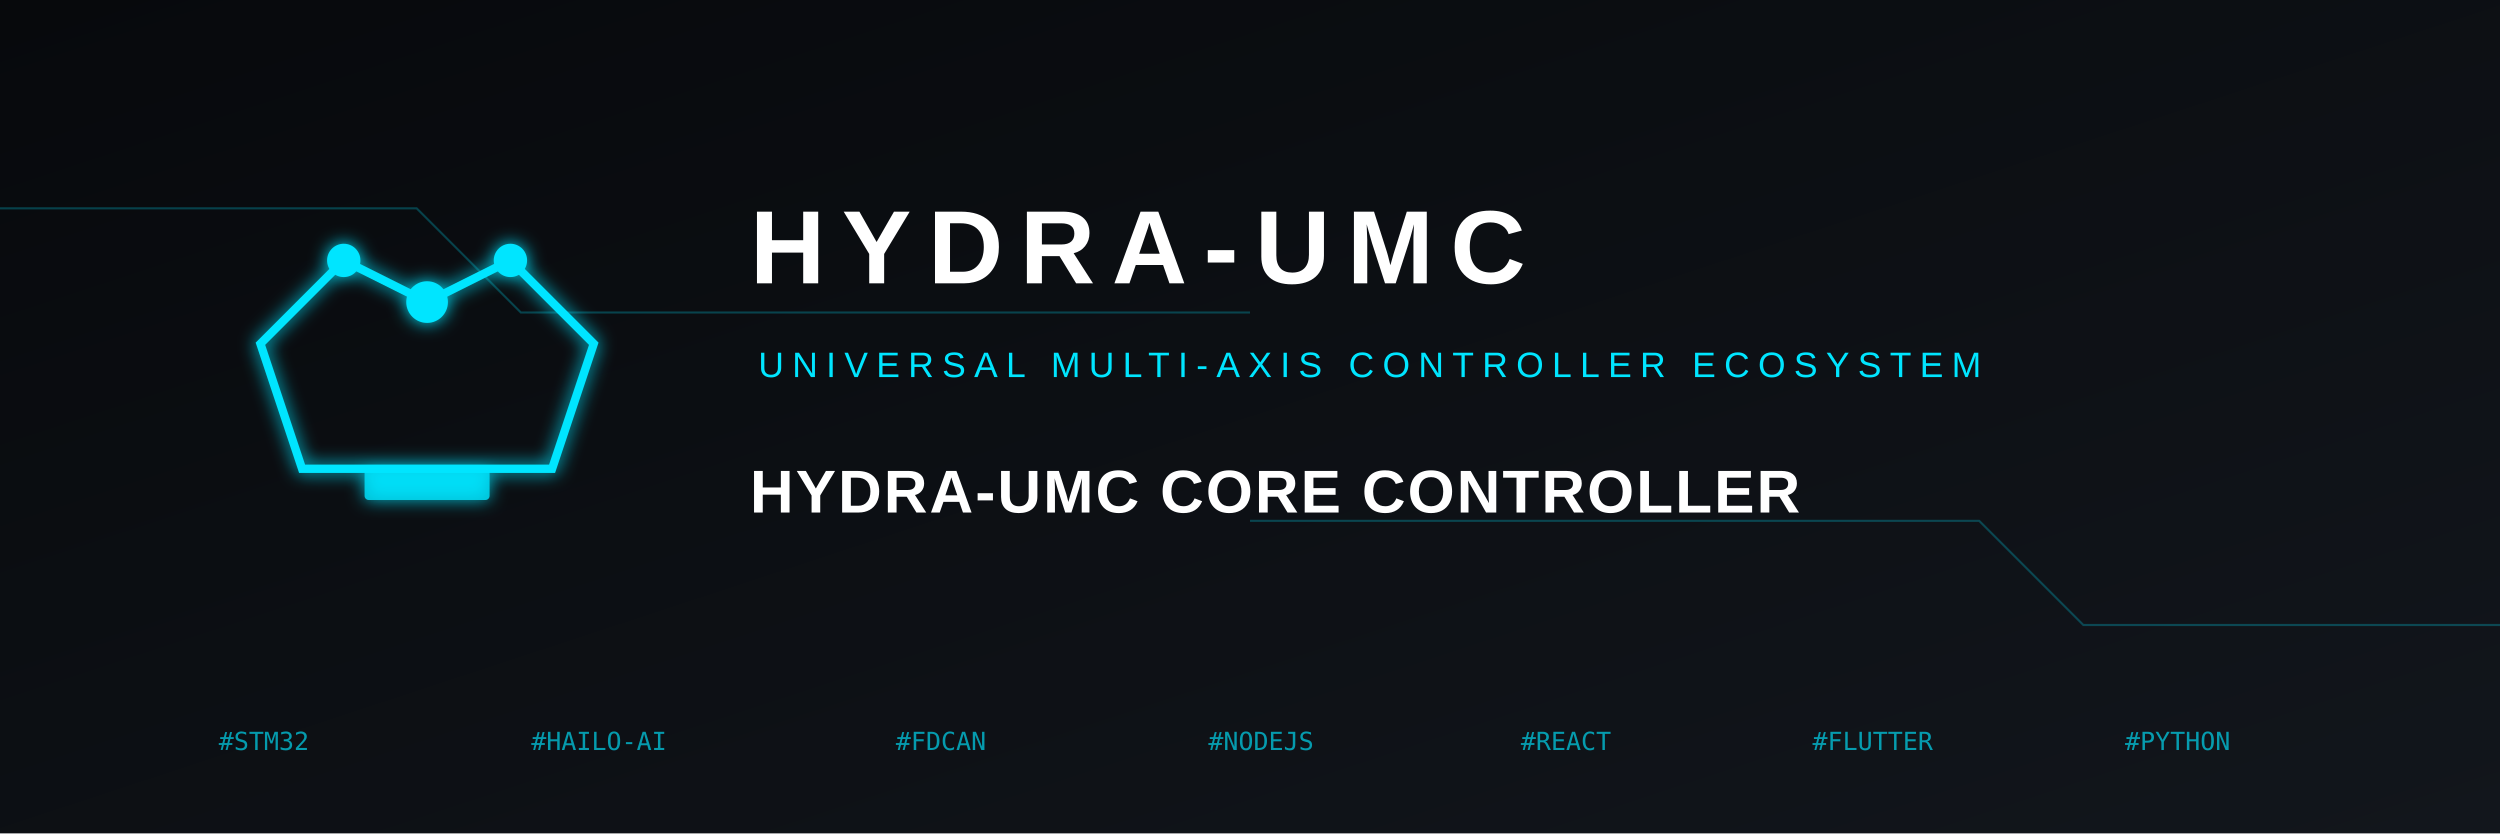
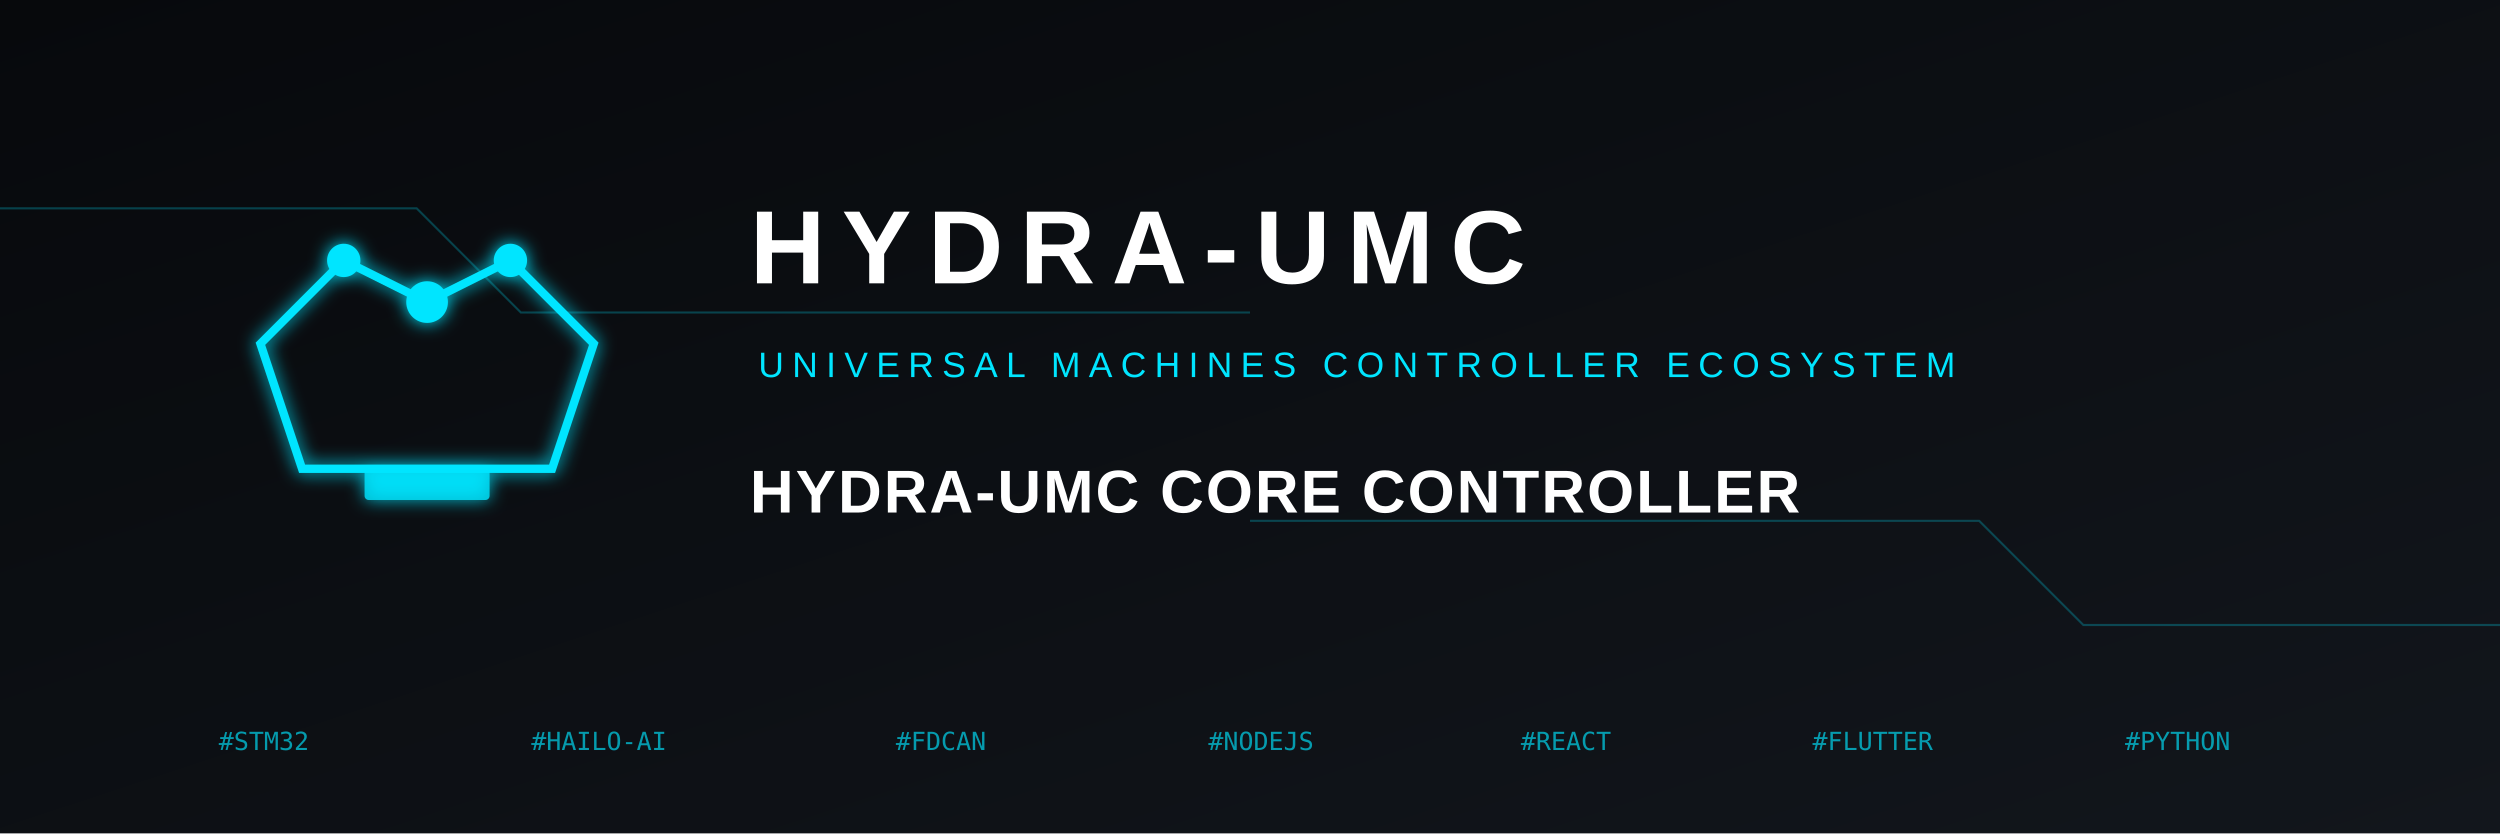
<svg xmlns="http://www.w3.org/2000/svg" viewBox="0 0 1200 400" role="img" aria-labelledby="title desc">
  <defs>
    <linearGradient id="bgGrad" x1="0%" y1="0%" x2="100%" y2="100%">
      <stop offset="0%" stop-color="#07090C" />
      <stop offset="100%" stop-color="#12161C" />
    </linearGradient>
    <filter id="glow">
      <feGaussianBlur stdDeviation="4" result="coloredBlur" />
      <feMerge>
        <feMergeNode in="coloredBlur" />
        <feMergeNode in="SourceGraphic" />
      </feMerge>
    </filter>
  </defs>
  <rect width="1200" height="400" fill="url(#bgGrad)" />
  <g fill="none" stroke="#00E5FF" stroke-width="1" opacity=".25">
    <path d="M0 100H200L250 150H600" />
    <path d="M1200 300H1000L950 250H600" />
  </g>
  <g transform="translate(205 185)" filter="url(#glow)">
    <path d="M-60,40 -80,-20 -40,-60 0,-40 40,-60 80,-20 60,40Z" fill="none" stroke="#00E5FF" stroke-width="4" />
    <circle cy="-40" r="10" fill="#00E5FF" />
    <circle cx="-40" cy="-60" r="8" fill="#00E5FF" />
    <circle cx="40" cy="-60" r="8" fill="#00E5FF" />
    <rect x="-30" y="40" width="60" height="15" rx="2" fill="#00E5FF" opacity=".8" />
  </g>
  <text x="360" y="136" font-family="Arial,sans-serif" font-size="50" font-weight="bold" fill="#FFFFFF" letter-spacing="8">HYDRA-UMC</text>
-   <text x="364" y="181" font-family="Arial,sans-serif" font-size="17" fill="#00E5FF" letter-spacing="4">UNIVERSAL MULTI-AXIS CONTROLLER ECOSYSTEM</text>
+   <text x="364" y="181" font-family="Arial,sans-serif" font-size="17" fill="#00E5FF" letter-spacing="4">UNIVERSAL MACHINES CONTROLLER ECOSYSTEM</text>
  <text x="360" y="246" font-family="Arial,sans-serif" font-size="29" font-weight="bold" fill="#FFFFFF" letter-spacing="1">HYDRA-UMC CORE CONTROLLER</text>
  <g font-family="monospace" font-size="12" fill="#00E5FF" opacity=".65">
    <text x="105" y="360">#STM32</text>
    <text x="255" y="360">#HAILO-AI</text>
    <text x="430" y="360">#FDCAN</text>
    <text x="580" y="360">#NODEJS</text>
    <text x="730" y="360">#REACT</text>
    <text x="870" y="360">#FLUTTER</text>
    <text x="1020" y="360">#PYTHON</text>
  </g>
</svg>
